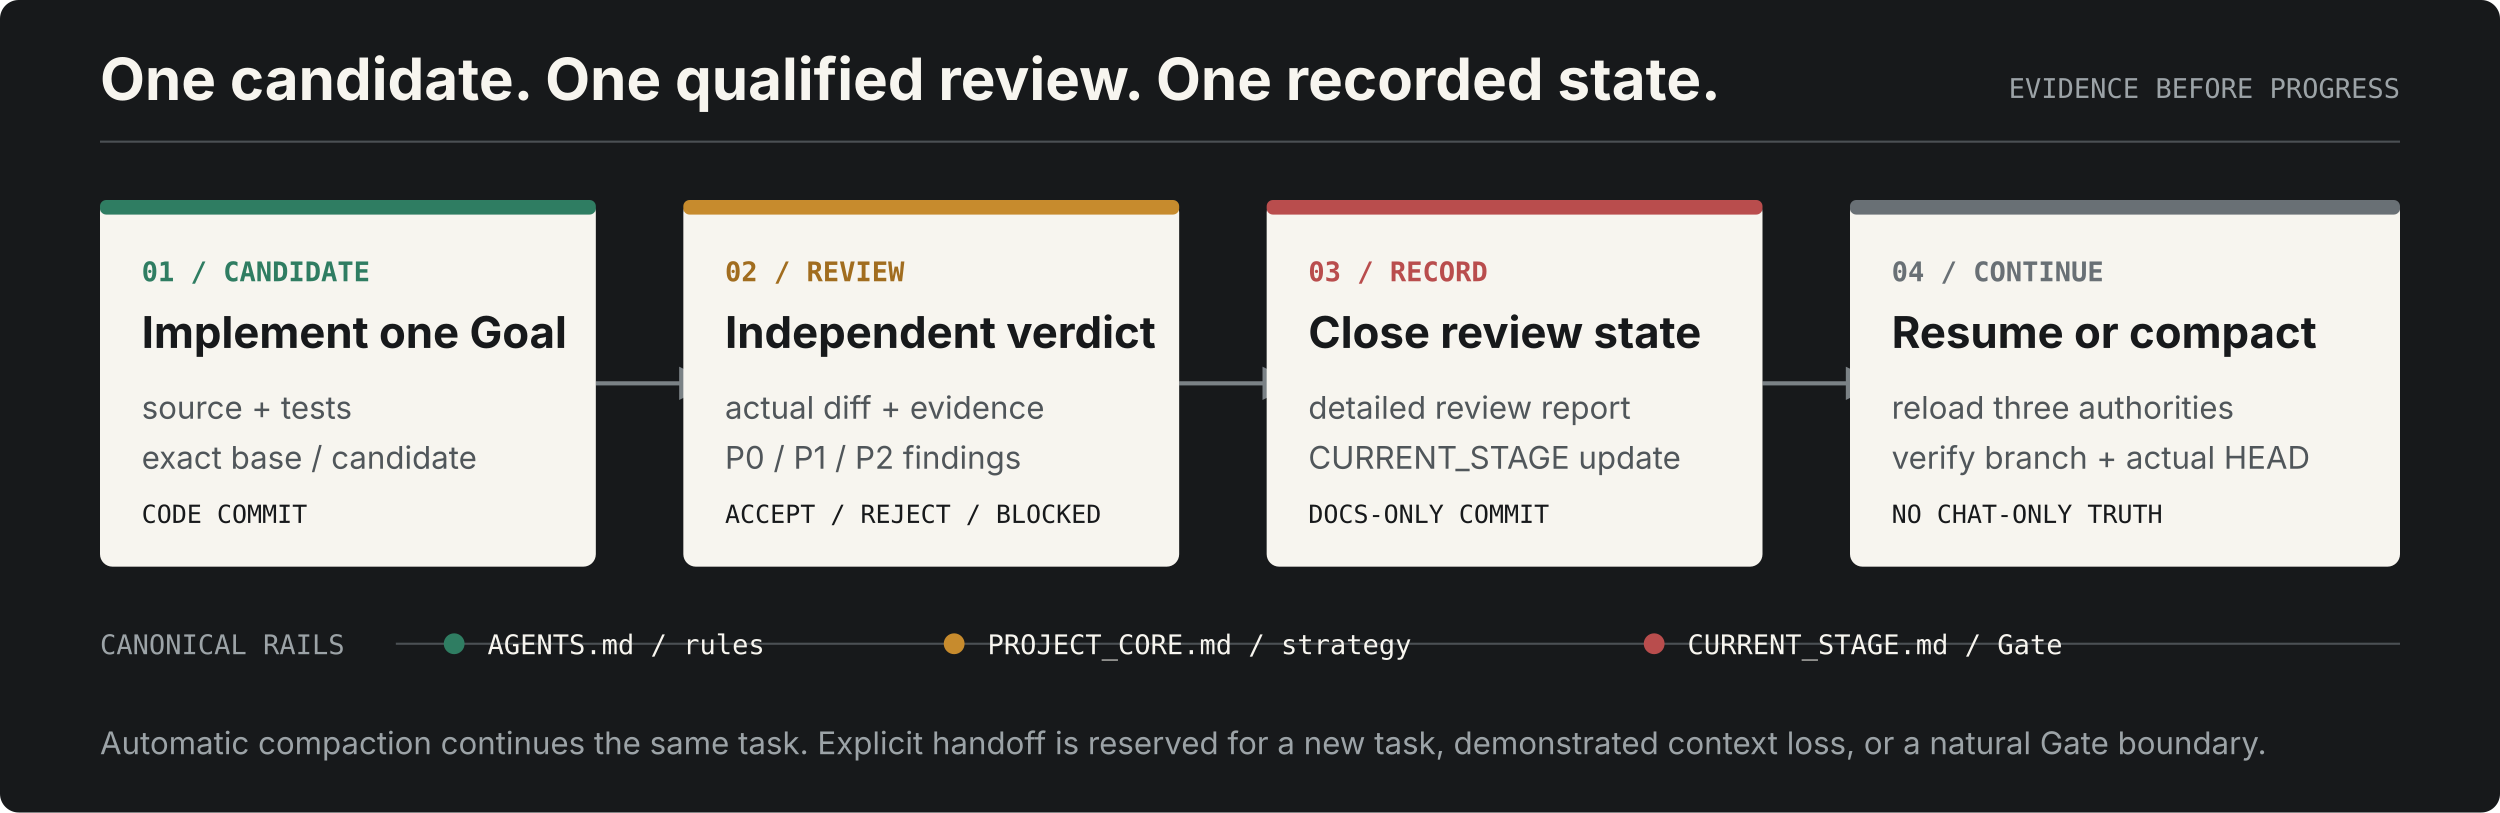
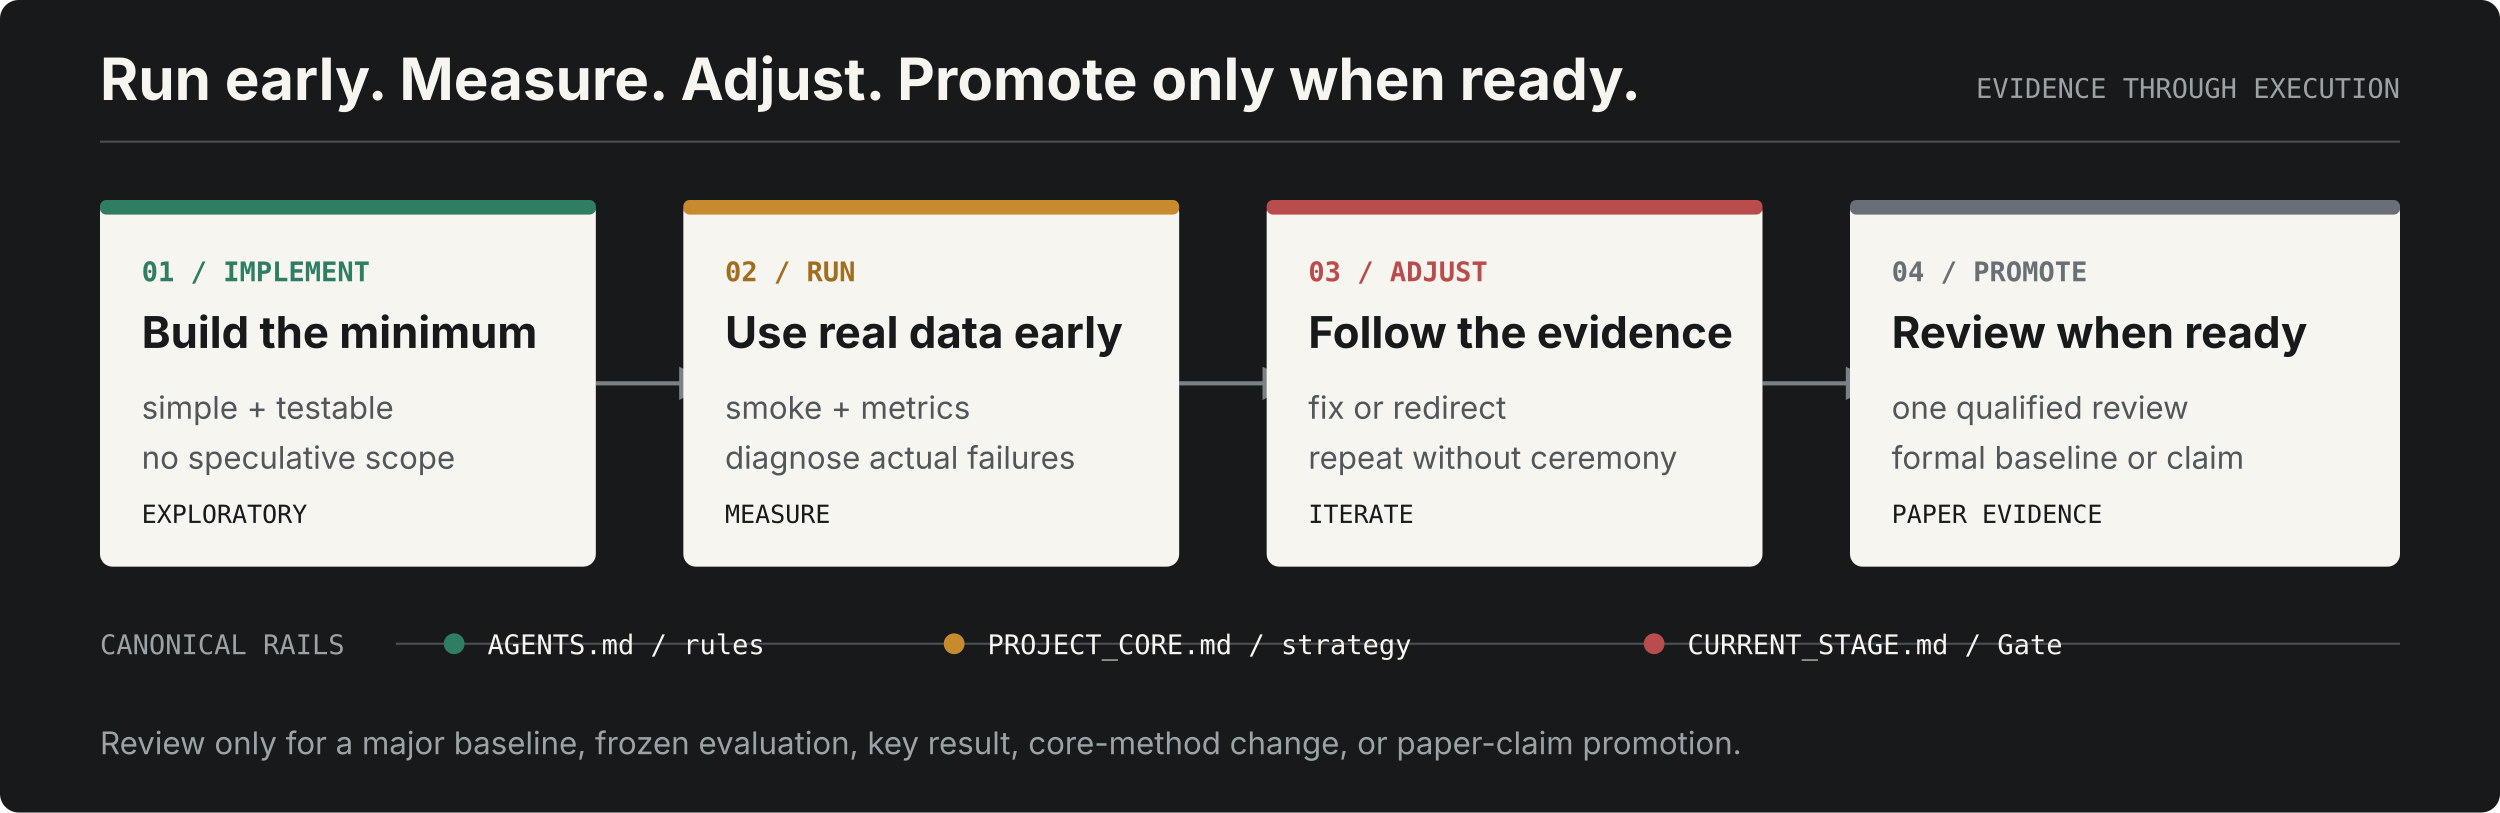
<svg xmlns="http://www.w3.org/2000/svg" width="1200" height="390" viewBox="0 0 1200 390" role="img" aria-labelledby="title desc">
  <defs>
    <marker id="arrow" markerWidth="8" markerHeight="8" refX="7" refY="4" orient="auto">
      <path d="M0 0 L8 4 L0 8 Z" fill="#7b8286" />
    </marker>
  </defs>
  <rect x="1" y="1" width="1198" height="388" rx="8" fill="#17191b" stroke="#17191b" stroke-width="2" />
-   <text x="48" y="48" fill="#f7f5ef" font-family="-apple-system, BlinkMacSystemFont, Segoe UI, sans-serif" font-size="28" font-weight="700">One candidate. One qualified review. One recorded state.</text>
-   <text x="1152" y="47" text-anchor="end" fill="#9ca3a7" font-family="ui-monospace, SFMono-Regular, Menlo, Consolas, monospace" font-size="13">EVIDENCE BEFORE PROGRESS</text>
+   <text x="48" y="48" fill="#f7f5ef" font-family="-apple-system, BlinkMacSystemFont, Segoe UI, sans-serif" font-size="28" font-weight="700">Run early. Measure. Adjust. Promote only when ready.</text>
+   <text x="1152" y="47" text-anchor="end" fill="#9ca3a7" font-family="ui-monospace, SFMono-Regular, Menlo, Consolas, monospace" font-size="13">EVIDENCE THROUGH EXECUTION</text>
  <line x1="48" y1="68" x2="1152" y2="68" stroke="#4b5054" />
  <g id="steps" transform="translate(48 96)">
    <line x1="238" y1="88" x2="292" y2="88" stroke="#7b8286" stroke-width="2" marker-end="url(#arrow)" />
    <line x1="518" y1="88" x2="572" y2="88" stroke="#7b8286" stroke-width="2" marker-end="url(#arrow)" />
    <line x1="798" y1="88" x2="852" y2="88" stroke="#7b8286" stroke-width="2" marker-end="url(#arrow)" />
    <g transform="translate(0 0)">
      <rect width="238" height="176" rx="6" fill="#f7f5ef" />
      <rect width="238" height="7" rx="3" fill="#2f7d62" />
-       <text x="20" y="39" fill="#2f7d62" font-family="ui-monospace, SFMono-Regular, Menlo, Consolas, monospace" font-size="13" font-weight="700">01 / CANDIDATE</text>
-       <text x="20" y="71" fill="#17191b" font-family="-apple-system, BlinkMacSystemFont, Segoe UI, sans-serif" font-size="21" font-weight="700">Implement one Goal</text>
-       <text x="20" y="105" fill="#50565a" font-family="-apple-system, BlinkMacSystemFont, Segoe UI, sans-serif" font-size="15">source + tests</text>
-       <text x="20" y="129" fill="#50565a" font-family="-apple-system, BlinkMacSystemFont, Segoe UI, sans-serif" font-size="15">exact base / candidate</text>
-       <text x="20" y="155" fill="#17191b" font-family="ui-monospace, SFMono-Regular, Menlo, Consolas, monospace" font-size="12">CODE COMMIT</text>
+       <text x="20" y="39" fill="#2f7d62" font-family="ui-monospace, SFMono-Regular, Menlo, Consolas, monospace" font-size="13" font-weight="700">01 / IMPLEMENT</text>
+       <text x="20" y="71" fill="#17191b" font-family="-apple-system, BlinkMacSystemFont, Segoe UI, sans-serif" font-size="21" font-weight="700">Build the minimum</text>
+       <text x="20" y="105" fill="#50565a" font-family="-apple-system, BlinkMacSystemFont, Segoe UI, sans-serif" font-size="15">simple + testable</text>
+       <text x="20" y="129" fill="#50565a" font-family="-apple-system, BlinkMacSystemFont, Segoe UI, sans-serif" font-size="15">no speculative scope</text>
+       <text x="20" y="155" fill="#17191b" font-family="ui-monospace, SFMono-Regular, Menlo, Consolas, monospace" font-size="12">EXPLORATORY</text>
    </g>
    <g transform="translate(280 0)">
      <rect width="238" height="176" rx="6" fill="#f7f5ef" />
      <rect width="238" height="7" rx="3" fill="#c78b2d" />
-       <text x="20" y="39" fill="#a16d1f" font-family="ui-monospace, SFMono-Regular, Menlo, Consolas, monospace" font-size="13" font-weight="700">02 / REVIEW</text>
-       <text x="20" y="71" fill="#17191b" font-family="-apple-system, BlinkMacSystemFont, Segoe UI, sans-serif" font-size="21" font-weight="700">Independent verdict</text>
-       <text x="20" y="105" fill="#50565a" font-family="-apple-system, BlinkMacSystemFont, Segoe UI, sans-serif" font-size="15">actual diff + evidence</text>
-       <text x="20" y="129" fill="#50565a" font-family="-apple-system, BlinkMacSystemFont, Segoe UI, sans-serif" font-size="15">P0 / P1 / P2 findings</text>
-       <text x="20" y="155" fill="#17191b" font-family="ui-monospace, SFMono-Regular, Menlo, Consolas, monospace" font-size="12">ACCEPT / REJECT / BLOCKED</text>
+       <text x="20" y="39" fill="#a16d1f" font-family="ui-monospace, SFMono-Regular, Menlo, Consolas, monospace" font-size="13" font-weight="700">02 / RUN</text>
+       <text x="20" y="71" fill="#17191b" font-family="-apple-system, BlinkMacSystemFont, Segoe UI, sans-serif" font-size="21" font-weight="700">Use real data early</text>
+       <text x="20" y="105" fill="#50565a" font-family="-apple-system, BlinkMacSystemFont, Segoe UI, sans-serif" font-size="15">smoke + metrics</text>
+       <text x="20" y="129" fill="#50565a" font-family="-apple-system, BlinkMacSystemFont, Segoe UI, sans-serif" font-size="15">diagnose actual failures</text>
+       <text x="20" y="155" fill="#17191b" font-family="ui-monospace, SFMono-Regular, Menlo, Consolas, monospace" font-size="12">MEASURE</text>
    </g>
    <g transform="translate(560 0)">
      <rect width="238" height="176" rx="6" fill="#f7f5ef" />
      <rect width="238" height="7" rx="3" fill="#b94d4d" />
-       <text x="20" y="39" fill="#b94d4d" font-family="ui-monospace, SFMono-Regular, Menlo, Consolas, monospace" font-size="13" font-weight="700">03 / RECORD</text>
-       <text x="20" y="71" fill="#17191b" font-family="-apple-system, BlinkMacSystemFont, Segoe UI, sans-serif" font-size="21" font-weight="700">Close review state</text>
-       <text x="20" y="105" fill="#50565a" font-family="-apple-system, BlinkMacSystemFont, Segoe UI, sans-serif" font-size="15">detailed review report</text>
-       <text x="20" y="129" fill="#50565a" font-family="-apple-system, BlinkMacSystemFont, Segoe UI, sans-serif" font-size="15">CURRENT_STAGE update</text>
-       <text x="20" y="155" fill="#17191b" font-family="ui-monospace, SFMono-Regular, Menlo, Consolas, monospace" font-size="12">DOCS-ONLY COMMIT</text>
+       <text x="20" y="39" fill="#b94d4d" font-family="ui-monospace, SFMono-Regular, Menlo, Consolas, monospace" font-size="13" font-weight="700">03 / ADJUST</text>
+       <text x="20" y="71" fill="#17191b" font-family="-apple-system, BlinkMacSystemFont, Segoe UI, sans-serif" font-size="21" font-weight="700">Follow the evidence</text>
+       <text x="20" y="105" fill="#50565a" font-family="-apple-system, BlinkMacSystemFont, Segoe UI, sans-serif" font-size="15">fix or redirect</text>
+       <text x="20" y="129" fill="#50565a" font-family="-apple-system, BlinkMacSystemFont, Segoe UI, sans-serif" font-size="15">repeat without ceremony</text>
+       <text x="20" y="155" fill="#17191b" font-family="ui-monospace, SFMono-Regular, Menlo, Consolas, monospace" font-size="12">ITERATE</text>
    </g>
    <g transform="translate(840 0)">
      <rect width="264" height="176" rx="6" fill="#f7f5ef" />
      <rect width="264" height="7" rx="3" fill="#697075" />
-       <text x="20" y="39" fill="#697075" font-family="ui-monospace, SFMono-Regular, Menlo, Consolas, monospace" font-size="13" font-weight="700">04 / CONTINUE</text>
-       <text x="20" y="71" fill="#17191b" font-family="-apple-system, BlinkMacSystemFont, Segoe UI, sans-serif" font-size="21" font-weight="700">Resume or compact</text>
-       <text x="20" y="105" fill="#50565a" font-family="-apple-system, BlinkMacSystemFont, Segoe UI, sans-serif" font-size="15">reload three authorities</text>
-       <text x="20" y="129" fill="#50565a" font-family="-apple-system, BlinkMacSystemFont, Segoe UI, sans-serif" font-size="15">verify branch + actual HEAD</text>
-       <text x="20" y="155" fill="#17191b" font-family="ui-monospace, SFMono-Regular, Menlo, Consolas, monospace" font-size="12">NO CHAT-ONLY TRUTH</text>
+       <text x="20" y="39" fill="#697075" font-family="ui-monospace, SFMono-Regular, Menlo, Consolas, monospace" font-size="13" font-weight="700">04 / PROMOTE</text>
+       <text x="20" y="71" fill="#17191b" font-family="-apple-system, BlinkMacSystemFont, Segoe UI, sans-serif" font-size="21" font-weight="700">Review when ready</text>
+       <text x="20" y="105" fill="#50565a" font-family="-apple-system, BlinkMacSystemFont, Segoe UI, sans-serif" font-size="15">one qualified review</text>
+       <text x="20" y="129" fill="#50565a" font-family="-apple-system, BlinkMacSystemFont, Segoe UI, sans-serif" font-size="15">formal baseline or claim</text>
+       <text x="20" y="155" fill="#17191b" font-family="ui-monospace, SFMono-Regular, Menlo, Consolas, monospace" font-size="12">PAPER EVIDENCE</text>
    </g>
  </g>
  <g transform="translate(48 314)" font-family="ui-monospace, SFMono-Regular, Menlo, Consolas, monospace" font-size="13">
    <text x="0" y="0" fill="#9ca3a7">CANONICAL RAILS</text>
    <line x1="142" y1="-5" x2="1104" y2="-5" stroke="#4b5054" />
    <circle cx="170" cy="-5" r="5" fill="#2f7d62" />
    <text x="186" y="0" fill="#f7f5ef">AGENTS.md / rules</text>
    <circle cx="410" cy="-5" r="5" fill="#c78b2d" />
    <text x="426" y="0" fill="#f7f5ef">PROJECT_CORE.md / strategy</text>
    <circle cx="746" cy="-5" r="5" fill="#b94d4d" />
    <text x="762" y="0" fill="#f7f5ef">CURRENT_STAGE.md / Gate</text>
  </g>
-   <text x="48" y="362" fill="#9ca3a7" font-family="-apple-system, BlinkMacSystemFont, Segoe UI, sans-serif" font-size="15">Automatic compaction continues the same task. Explicit handoff is reserved for a new task, demonstrated context loss, or a natural Gate boundary.</text>
+   <text x="48" y="362" fill="#9ca3a7" font-family="-apple-system, BlinkMacSystemFont, Segoe UI, sans-serif" font-size="15">Review only for a major baseline, frozen evaluation, key result, core-method change, or paper-claim promotion.</text>
</svg>
